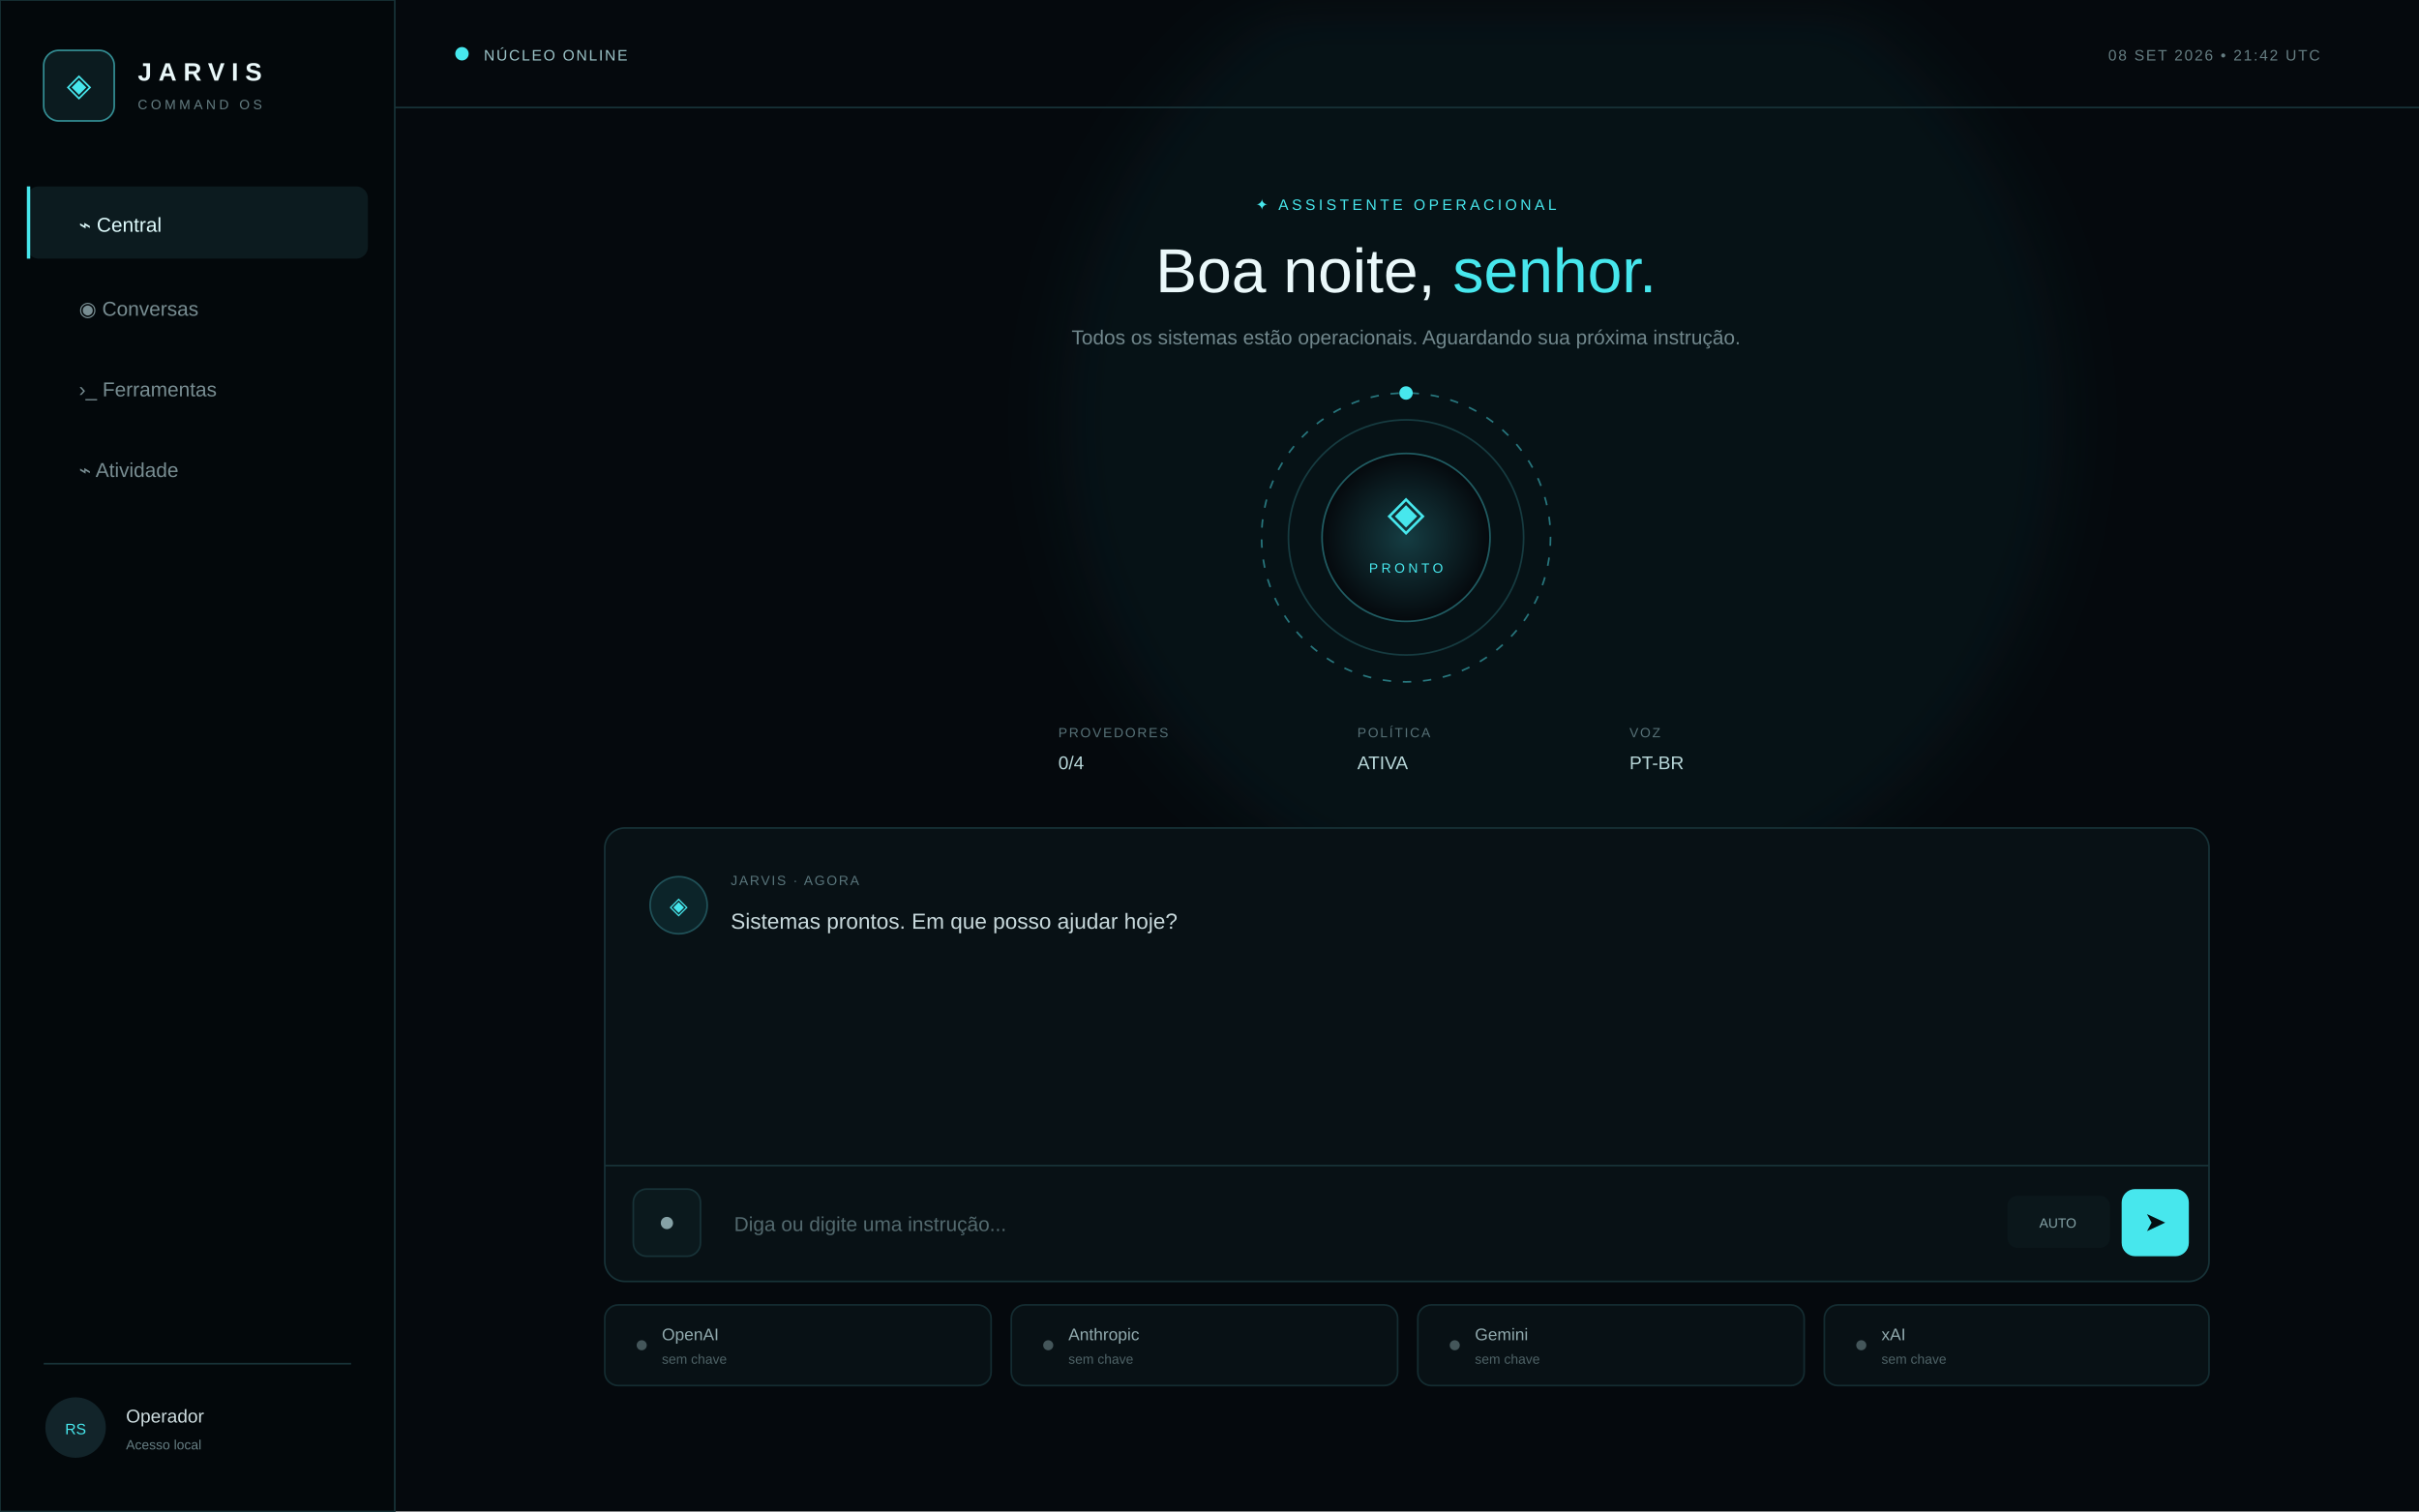
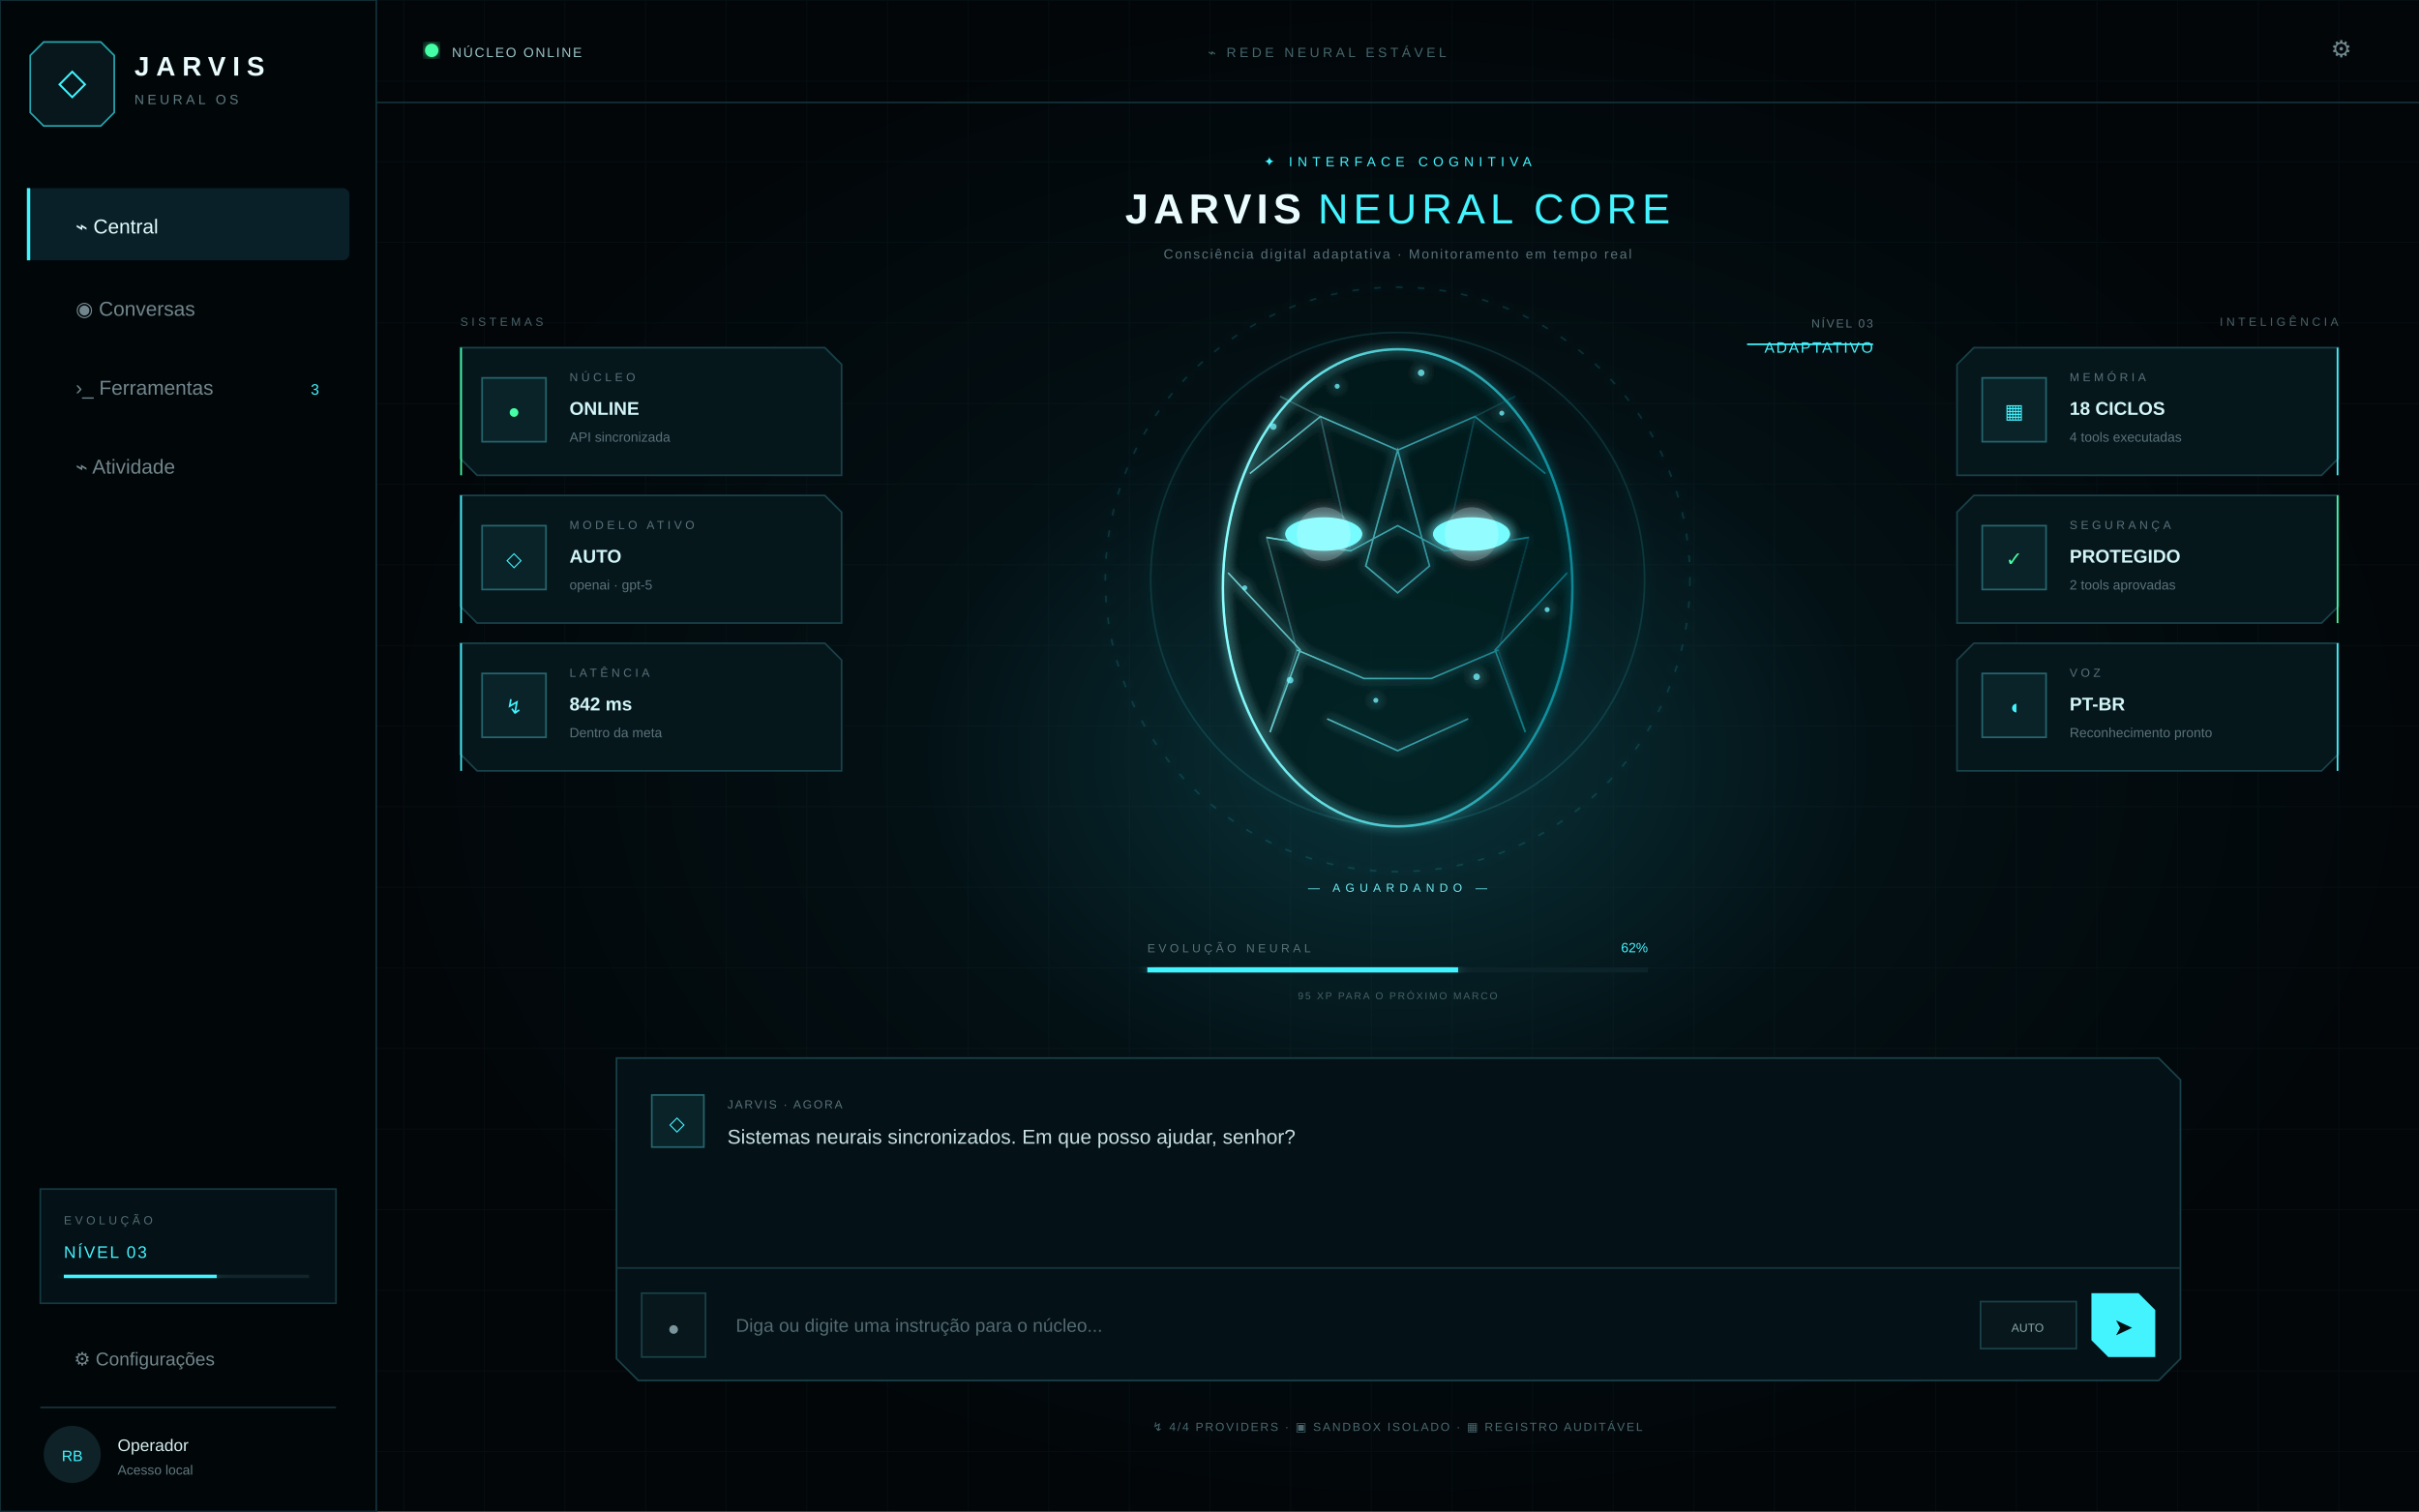
<svg xmlns="http://www.w3.org/2000/svg" width="1440" height="900" viewBox="0 0 1440 900" role="img" aria-labelledby="title desc">
  <defs>
-     <radialGradient id="glow">
-       <stop stop-color="#153d43" />
-       <stop offset="1" stop-color="#05090d" />
+     <radialGradient id="bg">
+       <stop stop-color="#09333a" />
+       <stop offset=".48" stop-color="#031014" />
+       <stop offset="1" stop-color="#020609" />
    </radialGradient>
-     <filter id="blur">
-       <feGaussianBlur stdDeviation="18" />
+     <linearGradient id="cyan">
+       <stop stop-color="#8affff" />
+       <stop offset="1" stop-color="#078795" />
+     </linearGradient>
+     <filter id="glow">
+       <feGaussianBlur stdDeviation="3" result="b" />
+       <feMerge>
+         <feMergeNode in="b" />
+         <feMergeNode in="SourceGraphic" />
+       </feMerge>
    </filter>
+     <pattern id="grid" width="48" height="48" patternUnits="userSpaceOnUse">
+       <path d="M48 0H0V48" fill="none" stroke="#1b6970" stroke-opacity=".08" />
+     </pattern>
  </defs>
-   <rect width="1440" height="900" fill="#05090d" />
-   <circle cx="930" cy="250" r="300" fill="#0b5058" opacity=".13" filter="url(#blur)" />
-   <rect width="235" height="900" fill="#03080b" stroke="#173237" />
+   <rect width="1440" height="900" fill="#020609" />
+   <rect x="224" width="1216" height="900" fill="url(#bg)" />
+   <rect x="224" width="1216" height="900" fill="url(#grid)" />
+   <rect width="224" height="900" fill="#010609" stroke="#123138" />
  <g font-family="Arial, sans-serif">
-     <rect x="26" y="30" width="42" height="42" rx="9" fill="#0b1b1f" stroke="#338c92" />
-     <text x="47" y="57" text-anchor="middle" font-size="19" fill="#47e7ed">◈</text>
-     <text x="82" y="48" font-size="15" font-weight="700" letter-spacing="4" fill="#eaf8fa">JARVIS</text>
-     <text x="82" y="65" font-size="8" letter-spacing="2" fill="#657d82">COMMAND OS</text>
-     <rect x="16" y="111" width="203" height="43" rx="7" fill="#0c1b1f" />
-     <rect x="16" y="111" width="2" height="43" fill="#47e7ed" />
-     <text x="47" y="138" font-size="12" fill="#dffbfc">⌁  Central</text>
-     <text x="47" y="188" font-size="12" fill="#788d92">◉  Conversas</text>
-     <text x="47" y="236" font-size="12" fill="#788d92">›_  Ferramentas</text>
-     <text x="47" y="284" font-size="12" fill="#788d92">⌁  Atividade</text>
-     <line x1="26" y1="812" x2="209" y2="812" stroke="#173237" />
-     <circle cx="45" cy="850" r="18" fill="#12242a" />
-     <text x="45" y="854" text-anchor="middle" font-size="9" fill="#47e7ed">RS</text>
-     <text x="75" y="847" font-size="11" fill="#cedde0">Operador</text>
-     <text x="75" y="863" font-size="8" fill="#657d82">Acesso local</text>
-     <line x1="235" y1="64" x2="1440" y2="64" stroke="#173237" />
-     <circle cx="275" cy="32" r="4" fill="#47e7ed" />
-     <text x="288" y="36" font-size="9" letter-spacing="1" fill="#9cc4c8">NÚCLEO ONLINE</text>
-     <text x="1255" y="36" font-size="9" letter-spacing="1" fill="#657d82">08 SET 2026  •  21:42 UTC</text>
-     <text x="837" y="125" text-anchor="middle" font-size="9" letter-spacing="2" fill="#47e7ed">✦ ASSISTENTE OPERACIONAL</text>
-     <text x="837" y="174" text-anchor="middle" font-size="37" font-weight="500" fill="#eaf8fa">Boa noite, <tspan fill="#47e7ed">senhor.</tspan>
+     <path d="M26 25h34l8 8v34l-8 8H26l-8-8V33z" fill="#07171b" stroke="#28a5af" />
+     <text x="43" y="56" text-anchor="middle" font-size="22" fill="#43f4ff">◇</text>
+     <text x="80" y="45" font-size="16" font-weight="700" letter-spacing="4" fill="#eafcfe">JARVIS</text>
+     <text x="80" y="62" font-size="8" letter-spacing="2" fill="#607c82">NEURAL OS</text>
+     <rect x="16" y="112" width="192" height="43" rx="4" fill="#092028" />
+     <rect x="16" y="112" width="2" height="43" fill="#43f4ff" />
+     <text x="45" y="139" font-size="12" fill="#e3fdff">⌁  Central</text>
+     <text x="45" y="188" font-size="12" fill="#71868c">◉  Conversas</text>
+     <text x="45" y="235" font-size="12" fill="#71868c">›_  Ferramentas</text>
+     <text x="190" y="235" text-anchor="end" font-size="9" fill="#43f4ff">3</text>
+     <text x="45" y="282" font-size="12" fill="#71868c">⌁  Atividade</text>
+     <rect x="24" y="708" width="176" height="68" fill="#041116" stroke="#153840" />
+     <text x="38" y="729" font-size="7" letter-spacing="2" fill="#526d73">EVOLUÇÃO</text>
+     <text x="38" y="749" font-size="10" letter-spacing="1" fill="#43f4ff">NÍVEL 03</text>
+     <rect x="38" y="759" width="146" height="2" fill="#10262a" />
+     <rect x="38" y="759" width="91" height="2" fill="#43f4ff" filter="url(#glow)" />
+     <text x="44" y="813" font-size="11" fill="#71868c">⚙  Configurações</text>
+     <line x1="24" y1="838" x2="200" y2="838" stroke="#15343a" />
+     <circle cx="43" cy="866" r="17" fill="#0e2228" />
+     <text x="43" y="870" text-anchor="middle" font-size="9" fill="#43f4ff">RB</text>
+     <text x="70" y="864" font-size="10" fill="#d6eef0">Operador</text>
+     <text x="70" y="878" font-size="8" fill="#60797f">Acesso local</text>
+     <line x1="224" y1="61" x2="1440" y2="61" stroke="#123138" />
+     <circle cx="257" cy="30" r="4" fill="#45ffa6" filter="url(#glow)" />
+     <text x="269" y="34" font-size="8" letter-spacing="1" fill="#9cc4c8">NÚCLEO ONLINE</text>
+     <text x="790" y="34" text-anchor="middle" font-size="8" letter-spacing="2" fill="#45666c">⌁ REDE NEURAL ESTÁVEL</text>
+     <text x="1400" y="34" text-anchor="end" font-size="14" fill="#718a90">⚙</text>
+     <text x="832" y="99" text-anchor="middle" font-size="8" letter-spacing="3" fill="#43f4ff">✦ INTERFACE COGNITIVA</text>
+     <text x="832" y="133" text-anchor="middle" font-size="25" font-weight="700" letter-spacing="3" fill="#eafcfe">JARVIS <tspan fill="#43f4ff" font-weight="400">NEURAL CORE</tspan>
    </text>
-     <text x="837" y="205" text-anchor="middle" font-size="12" fill="#71878c">Todos os sistemas estão operacionais. Aguardando sua próxima instrução.</text>
-     <circle cx="837" cy="320" r="86" fill="none" stroke="#27767d" stroke-dasharray="5 7" />
-     <circle cx="837" cy="320" r="70" fill="none" stroke="#163b40" />
-     <circle cx="837" cy="320" r="50" fill="url(#glow)" stroke="#205c62" />
-     <text x="837" y="315" text-anchor="middle" font-size="29" fill="#47e7ed">◈</text>
-     <text x="837" y="341" text-anchor="middle" font-size="8" letter-spacing="2" fill="#47e7ed">PRONTO</text>
-     <circle cx="837" cy="234" r="4" fill="#47e7ed" />
-     <g font-size="8" fill="#567076" letter-spacing="1">
-       <text x="630" y="439">PROVEDORES</text>
-       <text x="808" y="439">POLÍTICA</text>
-       <text x="970" y="439">VOZ</text>
+     <text x="832" y="154" text-anchor="middle" font-size="8" letter-spacing="1" fill="#587178">Consciência digital adaptativa · Monitoramento em tempo real</text>
+     <g transform="translate(274 207)">
+       <text y="-13" font-size="7" letter-spacing="2" fill="#49636a">SISTEMAS</text>
+       <g>
+         <path d="M0 0h217l10 10v66H10L0 66z" fill="#06171c" stroke="#194149" />
+         <rect width="1" height="76" fill="#45ffa6" />
+         <rect x="13" y="18" width="38" height="38" fill="#092329" stroke="#24656d" />
+         <text x="32" y="42" text-anchor="middle" fill="#45ffa6">●</text>
+         <text x="65" y="20" font-size="7" letter-spacing="2" fill="#587178">NÚCLEO</text>
+         <text x="65" y="40" font-size="11" font-weight="700" fill="#d2f5f7">ONLINE</text>
+         <text x="65" y="56" font-size="8" fill="#587178">API sincronizada</text>
+       </g>
+       <g transform="translate(0 88)">
+         <path d="M0 0h217l10 10v66H10L0 66z" fill="#06171c" stroke="#194149" />
+         <rect width="1" height="76" fill="#43f4ff" />
+         <rect x="13" y="18" width="38" height="38" fill="#092329" stroke="#24656d" />
+         <text x="32" y="42" text-anchor="middle" fill="#43f4ff">◇</text>
+         <text x="65" y="20" font-size="7" letter-spacing="2" fill="#587178">MODELO ATIVO</text>
+         <text x="65" y="40" font-size="11" font-weight="700" fill="#d2f5f7">AUTO</text>
+         <text x="65" y="56" font-size="8" fill="#587178">openai · gpt-5</text>
+       </g>
+       <g transform="translate(0 176)">
+         <path d="M0 0h217l10 10v66H10L0 66z" fill="#06171c" stroke="#194149" />
+         <rect width="1" height="76" fill="#43f4ff" />
+         <rect x="13" y="18" width="38" height="38" fill="#092329" stroke="#24656d" />
+         <text x="32" y="42" text-anchor="middle" fill="#43f4ff">↯</text>
+         <text x="65" y="20" font-size="7" letter-spacing="2" fill="#587178">LATÊNCIA</text>
+         <text x="65" y="40" font-size="11" font-weight="700" fill="#d2f5f7">842 ms</text>
+         <text x="65" y="56" font-size="8" fill="#587178">Dentro da meta</text>
+       </g>
    </g>
-     <g font-size="11" fill="#b9d8da">
-       <text x="630" y="458">0/4</text>
-       <text x="808" y="458">ATIVA</text>
-       <text x="970" y="458">PT-BR</text>
+     <g transform="translate(1165 207)">
+       <text x="227" y="-13" text-anchor="end" font-size="7" letter-spacing="2" fill="#49636a">INTELIGÊNCIA</text>
+       <g>
+         <path d="M0 10l10-10h217v66l-10 10H0z" fill="#06171c" stroke="#194149" />
+         <rect x="226" width="1" height="76" fill="#43f4ff" />
+         <rect x="15" y="18" width="38" height="38" fill="#092329" stroke="#24656d" />
+         <text x="34" y="42" text-anchor="middle" fill="#43f4ff">▦</text>
+         <text x="67" y="20" font-size="7" letter-spacing="2" fill="#587178">MEMÓRIA</text>
+         <text x="67" y="40" font-size="11" font-weight="700" fill="#d2f5f7">18 CICLOS</text>
+         <text x="67" y="56" font-size="8" fill="#587178">4 tools executadas</text>
+       </g>
+       <g transform="translate(0 88)">
+         <path d="M0 10l10-10h217v66l-10 10H0z" fill="#06171c" stroke="#194149" />
+         <rect x="226" width="1" height="76" fill="#45ffa6" />
+         <rect x="15" y="18" width="38" height="38" fill="#092329" stroke="#24656d" />
+         <text x="34" y="42" text-anchor="middle" fill="#45ffa6">✓</text>
+         <text x="67" y="20" font-size="7" letter-spacing="2" fill="#587178">SEGURANÇA</text>
+         <text x="67" y="40" font-size="11" font-weight="700" fill="#d2f5f7">PROTEGIDO</text>
+         <text x="67" y="56" font-size="8" fill="#587178">2 tools aprovadas</text>
+       </g>
+       <g transform="translate(0 176)">
+         <path d="M0 10l10-10h217v66l-10 10H0z" fill="#06171c" stroke="#194149" />
+         <rect x="226" width="1" height="76" fill="#43f4ff" />
+         <rect x="15" y="18" width="38" height="38" fill="#092329" stroke="#24656d" />
+         <text x="34" y="42" text-anchor="middle" fill="#43f4ff">◖</text>
+         <text x="67" y="20" font-size="7" letter-spacing="2" fill="#587178">VOZ</text>
+         <text x="67" y="40" font-size="11" font-weight="700" fill="#d2f5f7">PT-BR</text>
+         <text x="67" y="56" font-size="8" fill="#587178">Reconhecimento pronto</text>
+       </g>
    </g>
-     <rect x="360" y="493" width="955" height="270" rx="12" fill="#081115" stroke="#173237" />
-     <circle cx="404" cy="539" r="17" fill="#0c2429" stroke="#205158" />
-     <text x="404" y="544" text-anchor="middle" font-size="14" fill="#47e7ed">◈</text>
-     <text x="435" y="527" font-size="8" letter-spacing="1" fill="#58747a">JARVIS · AGORA</text>
-     <text x="435" y="553" font-size="13" fill="#c8d9dc">Sistemas prontos. Em que posso ajudar hoje?</text>
-     <line x1="360" y1="694" x2="1315" y2="694" stroke="#173237" />
-     <rect x="377" y="708" width="40" height="40" rx="8" fill="#0b191d" stroke="#173237" />
-     <text x="397" y="733" text-anchor="middle" font-size="17" fill="#86a2a6">●</text>
-     <text x="437" y="733" font-size="12" fill="#53696e">Diga ou digite uma instrução...</text>
-     <rect x="1195" y="712" width="61" height="31" rx="6" fill="#0b171b" />
-     <text x="1225" y="731" text-anchor="middle" font-size="8" fill="#85a3a7">AUTO</text>
-     <rect x="1263" y="708" width="40" height="40" rx="8" fill="#47e7ed" />
-     <text x="1283" y="733" text-anchor="middle" font-size="16" fill="#041013">➤</text>
-     <g font-size="10">
-       <rect x="360" y="777" width="230" height="48" rx="8" fill="#081115" stroke="#142c31" />
-       <circle cx="382" cy="801" r="3" fill="#44565a" />
-       <text x="394" y="798" fill="#91aaae">OpenAI</text>
-       <text x="394" y="812" font-size="8" fill="#4e6266">sem chave</text>
-       <rect x="602" y="777" width="230" height="48" rx="8" fill="#081115" stroke="#142c31" />
-       <circle cx="624" cy="801" r="3" fill="#44565a" />
-       <text x="636" y="798" fill="#91aaae">Anthropic</text>
-       <text x="636" y="812" font-size="8" fill="#4e6266">sem chave</text>
-       <rect x="844" y="777" width="230" height="48" rx="8" fill="#081115" stroke="#142c31" />
-       <circle cx="866" cy="801" r="3" fill="#44565a" />
-       <text x="878" y="798" fill="#91aaae">Gemini</text>
-       <text x="878" y="812" font-size="8" fill="#4e6266">sem chave</text>
-       <rect x="1086" y="777" width="229" height="48" rx="8" fill="#081115" stroke="#142c31" />
-       <circle cx="1108" cy="801" r="3" fill="#44565a" />
-       <text x="1120" y="798" fill="#91aaae">xAI</text>
-       <text x="1120" y="812" font-size="8" fill="#4e6266">sem chave</text>
+     <g transform="translate(832 345)" filter="url(#glow)">
+       <circle r="174" fill="none" stroke="#2ab2bd" stroke-opacity=".2" stroke-dasharray="4 9" />
+       <circle r="147" fill="none" stroke="#43f4ff" stroke-opacity=".12" />
+       <ellipse cy="5" rx="104" ry="142" fill="#05151a" fill-opacity=".45" stroke="url(#cyan)" stroke-width="1.5" />
+       <g fill="none" stroke="url(#cyan)" stroke-width="1" opacity=".75">
+         <path d="M-88-63l42-34 46 20 46-20 42 34M-78-25l50 8L0-32l28 15 50-8M0-77l-19 69L0 8l19-16L0-77ZM-60 42l40 17h40l40-17M-42 83L0 102l42-19M-101-4l43 46-18 49M101-4L58 42l18 49" />
+         <path opacity=".4" d="M-70-109l24 12 18 80-50-8 18 67-16 49M70-109L46-97 28-17l50-8-18 67 16 49" />
+       </g>
+       <g fill="#76fbff">
+         <ellipse cx="-44" cy="-27" rx="23" ry="10" />
+         <ellipse cx="44" cy="-27" rx="23" ry="10" />
+         <circle cx="-44" cy="-27" r="16" fill="#dfffff" fill-opacity=".28" />
+         <circle cx="44" cy="-27" r="16" fill="#dfffff" fill-opacity=".28" />
+       </g>
+       <g fill="#75f8ff" opacity=".75">
+         <circle cx="-74" cy="-91" r="2" />
+         <circle cx="-36" cy="-115" r="1.5" />
+         <circle cx="14" cy="-123" r="2" />
+         <circle cx="62" cy="-99" r="1.5" />
+         <circle cx="-91" cy="5" r="1.5" />
+         <circle cx="-64" cy="60" r="2" />
+         <circle cx="-13" cy="72" r="1.5" />
+         <circle cx="47" cy="58" r="2" />
+         <circle cx="89" cy="18" r="1.5" />
+       </g>
    </g>
+     <g transform="translate(1040 205)">
+       <line x1="0" x2="75" stroke="#43f4ff" />
+       <text x="75" y="-10" text-anchor="end" font-size="7" letter-spacing="1" fill="#587178">NÍVEL 03</text>
+       <text x="75" y="5" text-anchor="end" font-size="9" letter-spacing="1" fill="#43f4ff">ADAPTATIVO</text>
+     </g>
+     <text x="832" y="531" text-anchor="middle" font-size="7" letter-spacing="3" fill="#70eaf0">— AGUARDANDO —</text>
+     <text x="683" y="567" font-size="7" letter-spacing="2" fill="#587178">EVOLUÇÃO NEURAL</text>
+     <text x="981" y="567" text-anchor="end" font-size="8" fill="#43f4ff">62%</text>
+     <rect x="683" y="576" width="298" height="3" fill="#0c2429" />
+     <rect x="683" y="576" width="185" height="3" fill="#43f4ff" filter="url(#glow)" />
+     <text x="832" y="595" text-anchor="middle" font-size="6" letter-spacing="1" fill="#456168">95 XP PARA O PRÓXIMO MARCO</text>
+     <path d="M367 630h918l13 13v166l-13 13H380l-13-13z" fill="#041116" stroke="#194149" />
+     <rect x="388" y="652" width="31" height="31" fill="#092329" stroke="#24656d" />
+     <text x="403" y="673" text-anchor="middle" fill="#43f4ff">◇</text>
+     <text x="433" y="660" font-size="7" letter-spacing="1" fill="#587178">JARVIS · AGORA</text>
+     <text x="433" y="681" font-size="12" fill="#c8dfe1">Sistemas neurais sincronizados. Em que posso ajudar, senhor?</text>
+     <line x1="367" y1="755" x2="1298" y2="755" stroke="#17373e" />
+     <rect x="382" y="770" width="38" height="38" fill="#07171b" stroke="#194149" />
+     <text x="401" y="795" text-anchor="middle" fill="#78969b">●</text>
+     <text x="438" y="793" font-size="11" fill="#526a70">Diga ou digite uma instrução para o núcleo...</text>
+     <rect x="1179" y="775" width="57" height="28" fill="#07171b" stroke="#194149" />
+     <text x="1207" y="793" text-anchor="middle" font-size="7" fill="#8ba7ab">AUTO</text>
+     <path d="M1245 770h28l10 10v28h-28l-10-10z" fill="#43f4ff" />
+     <text x="1264" y="795" text-anchor="middle" font-size="14" fill="#031013">➤</text>
+     <text x="832" y="852" text-anchor="middle" font-size="7" letter-spacing="1" fill="#4a686e">↯ 4/4 PROVIDERS     ·     ▣ SANDBOX ISOLADO     ·     ▦ REGISTRO AUDITÁVEL</text>
  </g>
</svg>
